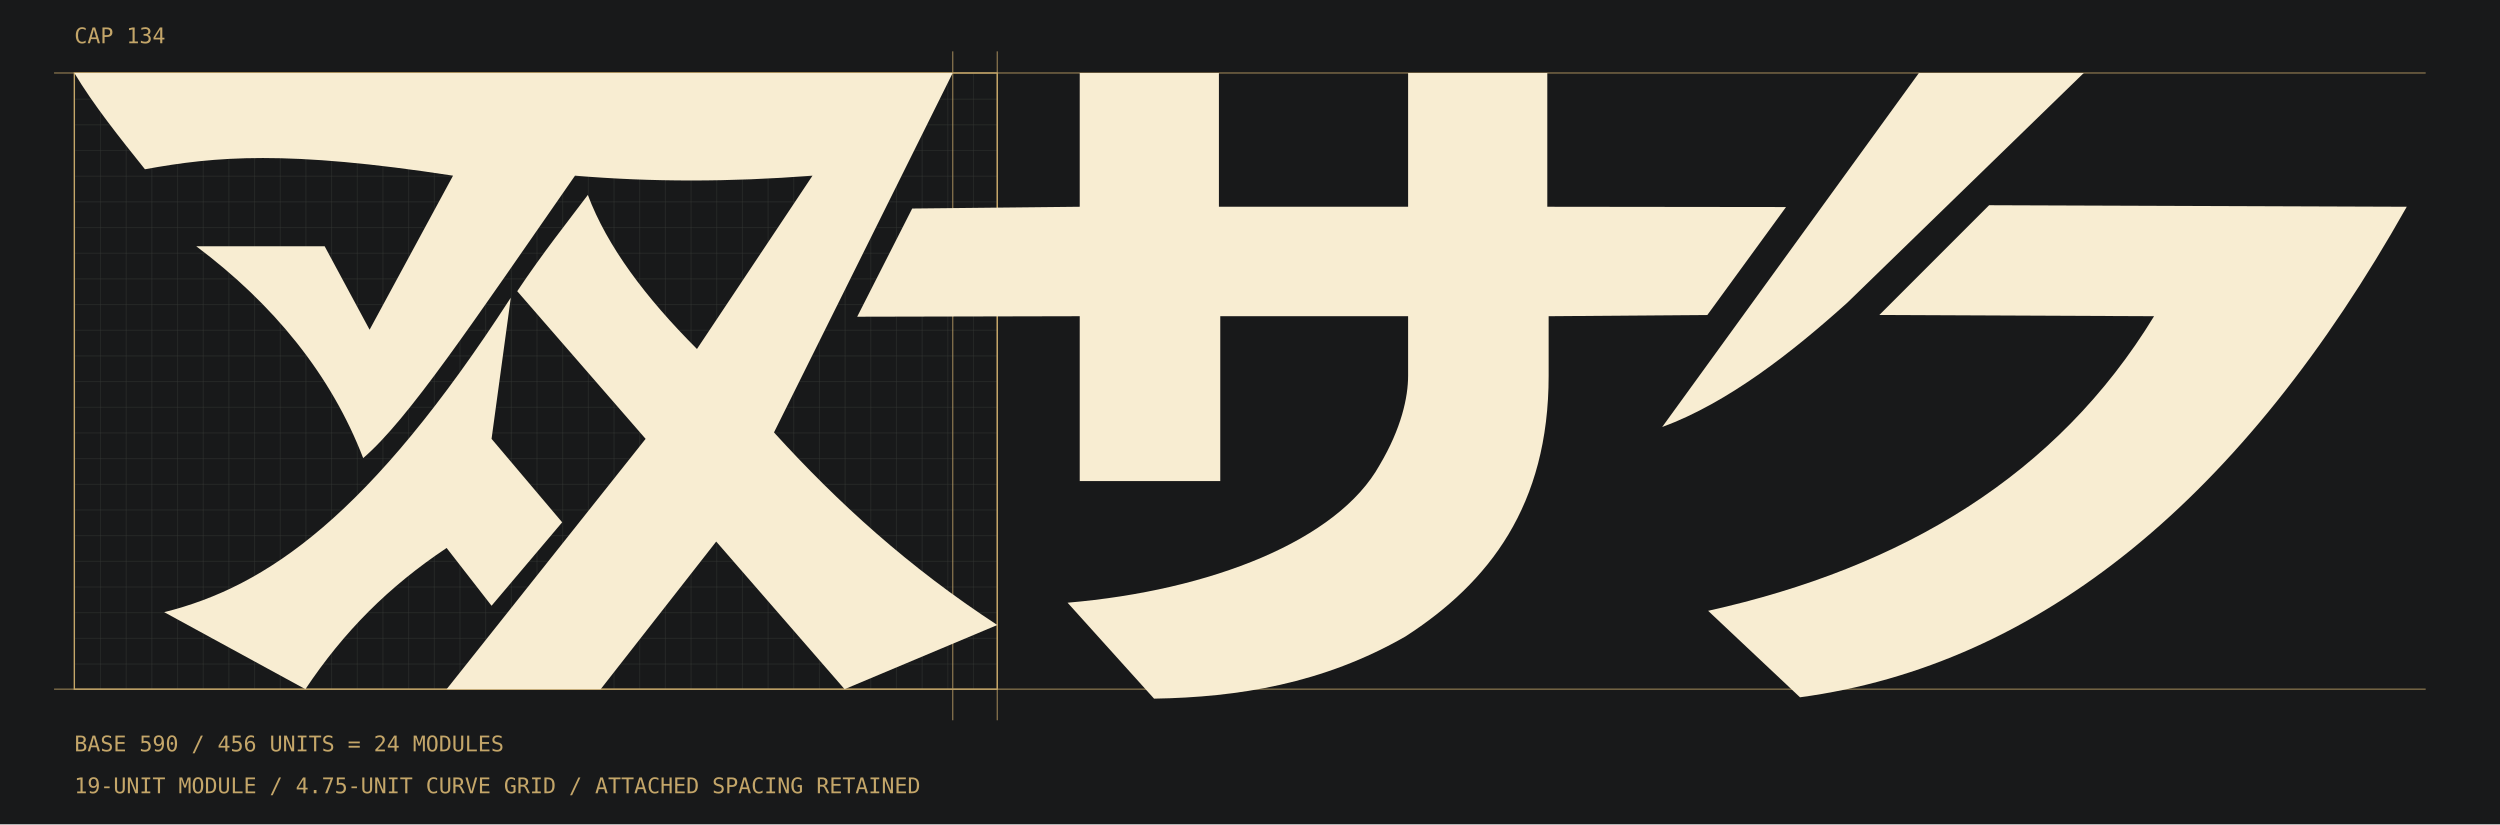
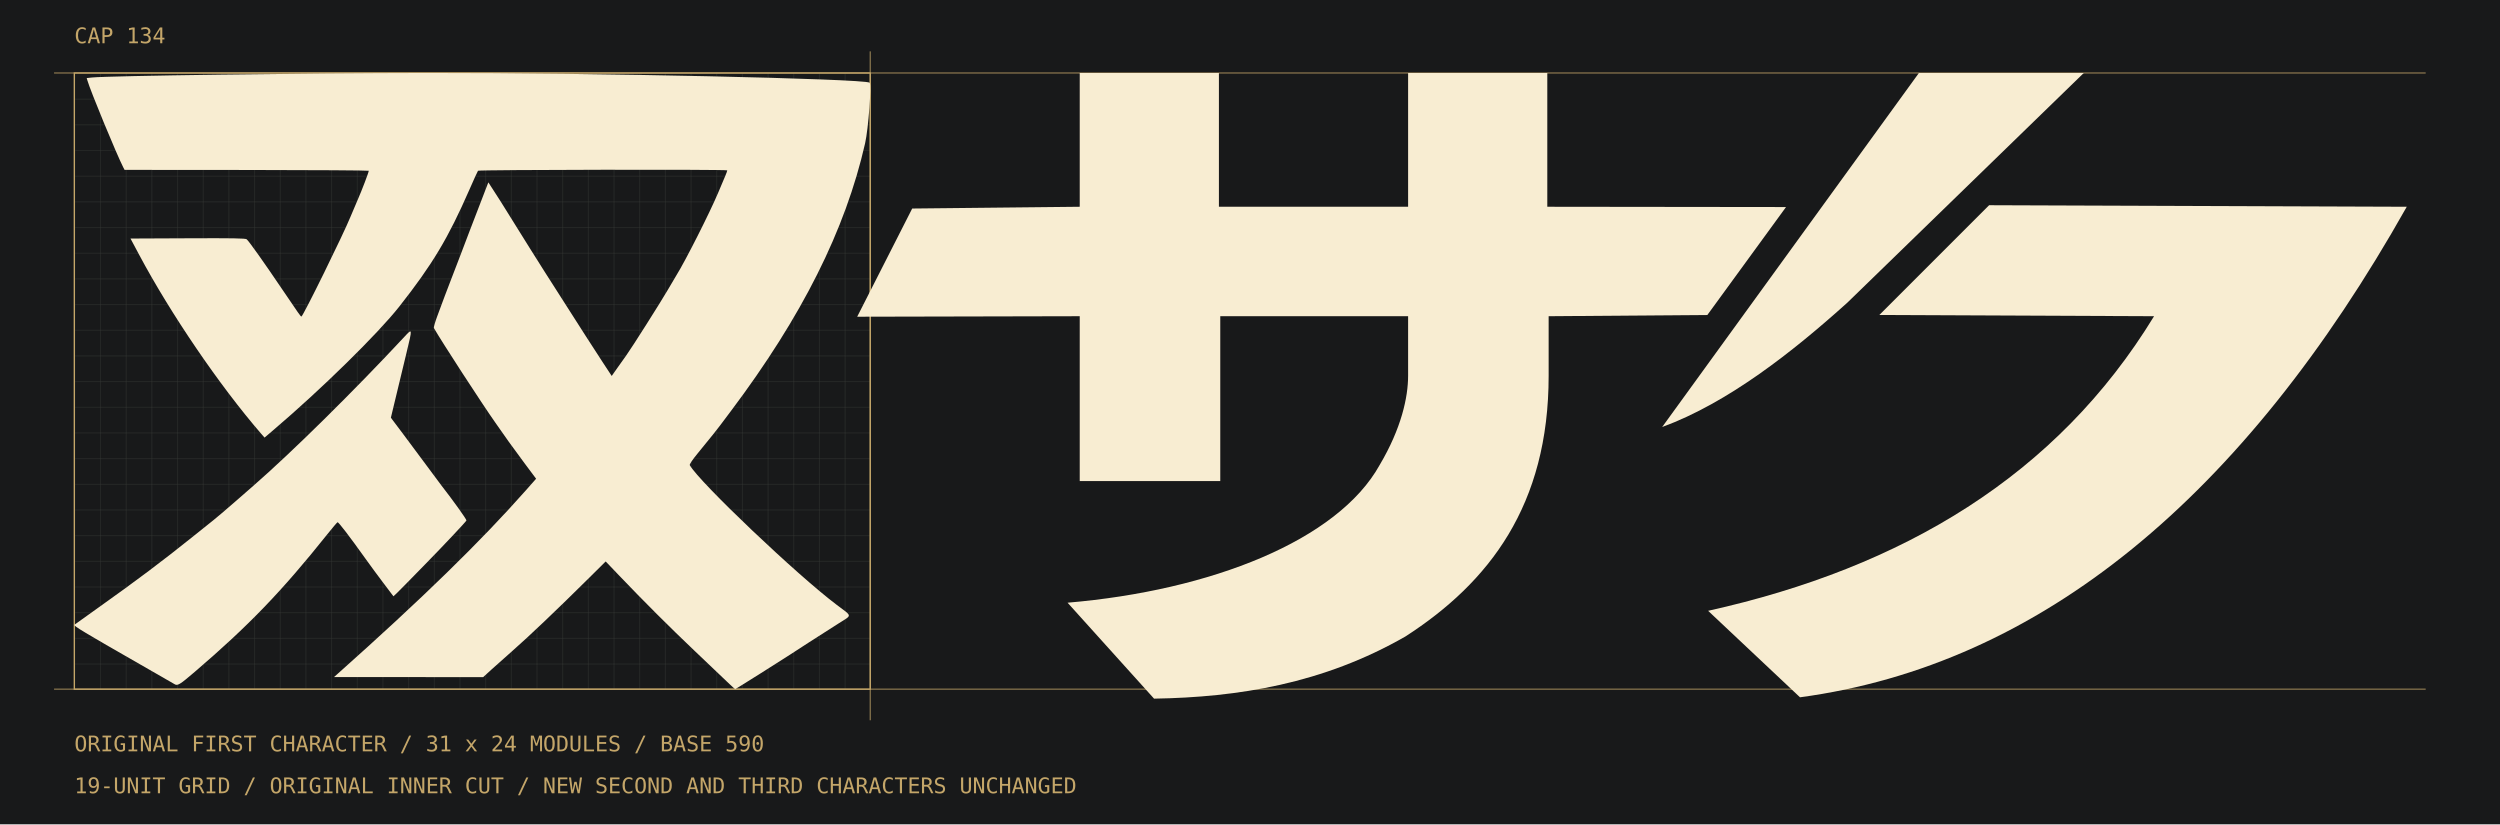
- <svg xmlns="http://www.w3.org/2000/svg" viewBox="160 80 1850 610" role="img" aria-label="Futasaku primary logo construction grid">
+ <svg xmlns="http://www.w3.org/2000/svg" viewBox="160 80 1850 610" role="img" aria-label="Futasaku screenshot-faithful logo construction">
  <defs>
    <pattern id="module" x="215" y="134" width="19" height="19" patternUnits="userSpaceOnUse">
      <path d="M19 0H0V19" fill="none" stroke="#777e71" stroke-width=".6" opacity=".32" />
    </pattern>
  </defs>
  <rect x="160" y="80" width="1850" height="610" fill="#18191a" />
-   <rect x="215" y="134" width="683" height="456" fill="url(#module)" stroke="#c4a669" stroke-width="1" />
+   <rect x="215" y="134" width="589" height="456" fill="url(#module)" stroke="#c4a669" stroke-width="1" />
  <g stroke="#c4a669" stroke-width="1" opacity=".6">
-     <path d="M200 134H1955M200 590H1955M865 118V613M898 118V613" fill="none" />
+     <path d="M200 134H1955M200 590H1955M804 118V613" fill="none" />
  </g>
  <g fill="#F8EDD2">
-     <path d="M 215 134 H 865 L 732.75 400 C 780.25 452.25 832.5 499.75 898 542.5 L 785 590 L 690 480.75 L 604.5 590 H 490.5 L 637.75 404.75 L 542.75 295.5 C 561.75 267 580.75 243.25 595 224.25 C 609.25 262.25 637.75 300.25 675.75 338.25 L 761.25 210 C 699.5 214.75 642.5 214.75 585.5 210 C 509.5 319.25 462 390.5 428.75 419 C 405 357.25 362.25 305 305.25 262.25 L 400.25 262.25 L 433.5 324 L 495.25 210 C 371.75 191 319.5 195.75 267.25 205.25 C 248.25 181.5 229.25 157.75 215 134 Z" />
-     <path d="M 538 300.25 L 523.75 404.75 L 576 466.5 L 523.75 528.25 L 490.5 485.5 C 447.75 514 414.5 547.25 386 590 L 281.5 533 C 357.5 514 433.5 461.75 538 300.25 Z" />
+     <path d="M 698.14 584.6 C 695.05 581.63 684.15 571.26 673.92 561.55 C 655.48 544.04 636.69 525.29 617.95 505.67 L 608.21 495.47 L 596.37 507.21 C 571.74 531.62 551.49 550.88 538.73 562.07 C 534.05 566.17 527.36 572.12 523.88 575.29 L 517.54 581.07 L 462.35 581.05 L 407.17 581.03 L 409.78 578.7 C 472.37 522.94 515.66 480.73 549.31 442.66 L 556.72 434.27 L 548.23 422.9 C 543.56 416.65 538.33 409.52 536.61 407.06 C 534.89 404.6 530.41 398.23 526.65 392.9 C 516.63 378.7 486.56 332.4 481.08 322.75 C 480.81 322.27 481.97 318.25 483.64 313.8 C 485.32 309.35 487.79 302.69 489.14 299 C 490.49 295.31 492.67 289.61 493.99 286.33 C 495.3 283.05 498.33 275.17 500.72 268.82 C 503.11 262.46 506.23 254.25 507.66 250.56 C 509.08 246.87 512.75 237.35 515.81 229.4 L 521.37 214.95 L 525 220.55 C 527 223.63 529.57 227.61 530.69 229.41 C 535.31 236.72 547.92 256.95 551.78 263.23 C 554.05 266.92 559.13 274.97 563.06 281.12 C 567 287.26 572.46 295.81 575.2 300.12 C 589.18 322.08 599.91 338.78 605.95 347.98 L 612.67 358.21 L 616.98 352.08 C 619.35 348.71 622.27 344.61 623.46 342.97 C 627.19 337.84 649.19 303.12 654.16 294.53 C 656.77 290.02 659.63 285.16 660.54 283.72 C 667.05 273.35 685.31 237.25 691.44 222.62 C 693.59 217.49 695.98 211.84 696.76 210.04 C 697.53 208.25 698.17 206.46 698.17 206.07 C 698.17 205.28 514.51 205.57 513.73 206.36 C 513.48 206.61 510.65 212.8 507.46 220.12 C 491.67 256.25 480.05 275.64 455.5 306.82 C 439.61 327.01 397.98 367.85 362.6 397.99 L 355.76 403.82 L 353.28 400.97 C 322.63 365.58 286.41 312.46 262.94 268.47 L 256.57 256.52 L 299.01 256.33 C 332.19 256.18 341.67 256.34 342.55 257.07 C 344.27 258.5 355.24 273.96 369.63 295.27 C 380.84 311.87 382.49 314.21 383.02 314.25 C 384.15 314.32 414.28 253.06 419.48 240.13 C 420.63 237.26 422.98 231.73 424.71 227.83 C 427.7 221.07 432.88 207.47 432.88 206.37 C 432.88 206.09 392.22 205.82 342.52 205.78 L 252.18 205.71 L 251.25 203.92 C 246.35 194.38 226.83 147.1 224.63 139.39 L 224.16 137.77 L 228.11 137.35 C 240.18 136.08 386.51 134.1 476.11 134 C 599.3 133.86 798.74 138.23 803.5 141.17 C 805.08 142.15 802.62 175.33 800.17 186.09 C 785.58 250.2 753.5 314.18 700.82 384.25 C 697.93 388.09 694.39 392.81 692.95 394.73 C 690.36 398.2 687.78 401.42 676.03 415.81 C 672.23 420.45 670.11 423.66 670.44 424.24 C 677.6 436.86 749.85 505.55 779.21 527.62 C 790.96 536.46 790.79 534.84 780.65 541.28 C 767.55 549.6 746.42 563.2 744.36 564.62 C 741.37 566.69 704.28 590.01 704.01 590 C 703.87 589.99 701.23 587.56 698.14 584.6 Z" />
+     <path d="M 289.06 586.22 C 288.45 585.82 277.21 579.36 264.1 571.87 C 222.34 548 214.18 543.08 215.06 542.33 C 215.39 542.05 223.37 536.34 232.79 529.64 C 261.55 509.21 280.1 495.25 303.14 476.77 C 309.04 472.04 315.76 466.66 318.07 464.81 C 320.38 462.97 327.08 457.27 332.96 452.15 C 338.84 447.02 345.39 441.29 347.55 439.42 C 375.74 414.88 422.05 369.2 459.15 329.34 C 465.29 322.74 465.27 322.59 460.83 341.01 C 458.99 348.65 455.63 362.58 453.37 371.97 L 449.26 389.06 L 450.2 390.38 C 450.72 391.11 454.52 396.17 458.65 401.62 C 462.78 407.07 470.09 416.89 474.9 423.45 C 479.7 430.01 484.93 437.05 486.53 439.1 C 495.3 450.34 505.17 464.12 505.17 465.13 C 505.17 465.7 488.02 483.92 474.62 497.59 C 471.54 500.72 465.03 507.38 460.15 512.38 C 455.26 517.37 451.22 521.37 451.15 521.27 C 451.09 521.16 447.85 516.89 443.96 511.76 C 440.06 506.64 433.89 498.25 430.24 493.13 C 418.79 477.07 410.45 466.2 409.79 466.44 C 409.44 466.57 406.07 470.53 402.31 475.24 C 368.46 517.65 344.04 542.99 304.07 577.22 C 292.88 586.8 291.36 587.71 289.06 586.22 Z" />
    <path d="M 794.322 314.371 L 835.03 234.312 L 959 233 V 134 H 1062 V 233 H 1202 V 134 H 1305 V 233 L 1481.657 233.214 L 1423.437 313.097 L 1306 314 V 358 C 1306 454 1262 511 1200 551 C 1139 586 1076 596 1014 597 L 950 526 C 1056 517 1150 480 1181 424 C 1197 397 1202 374 1202 358 V 314 H 1063 V 436 H 959 V 314 Z" />
    <path d="M 1390 396 L 1580 134 H 1702 L 1527 304 C 1487 340 1439 378 1390 396 Z" />
    <path d="M 1941 233 L 1631.947 231.86 L 1550.709 313.097 L 1754 314 C 1682 432 1568 500 1424 532 L 1492 596 C 1670 572 1820 448 1941 233 Z" />
  </g>
  <g fill="#c4a669" font-family="monospace" font-size="16">
    <text x="215" y="112">CAP 134</text>
-     <text x="215" y="636">BASE 590 / 456 UNITS = 24 MODULES</text>
-     <text x="215" y="667">19-UNIT MODULE / 4.75-UNIT CURVE GRID / ATTACHED SPACING RETAINED</text>
+     <text x="215" y="636">ORIGINAL FIRST CHARACTER / 31 x 24 MODULES / BASE 590</text>
+     <text x="215" y="667">19-UNIT GRID / ORIGINAL INNER CUT / NEW SECOND AND THIRD CHARACTERS UNCHANGED</text>
  </g>
</svg>
